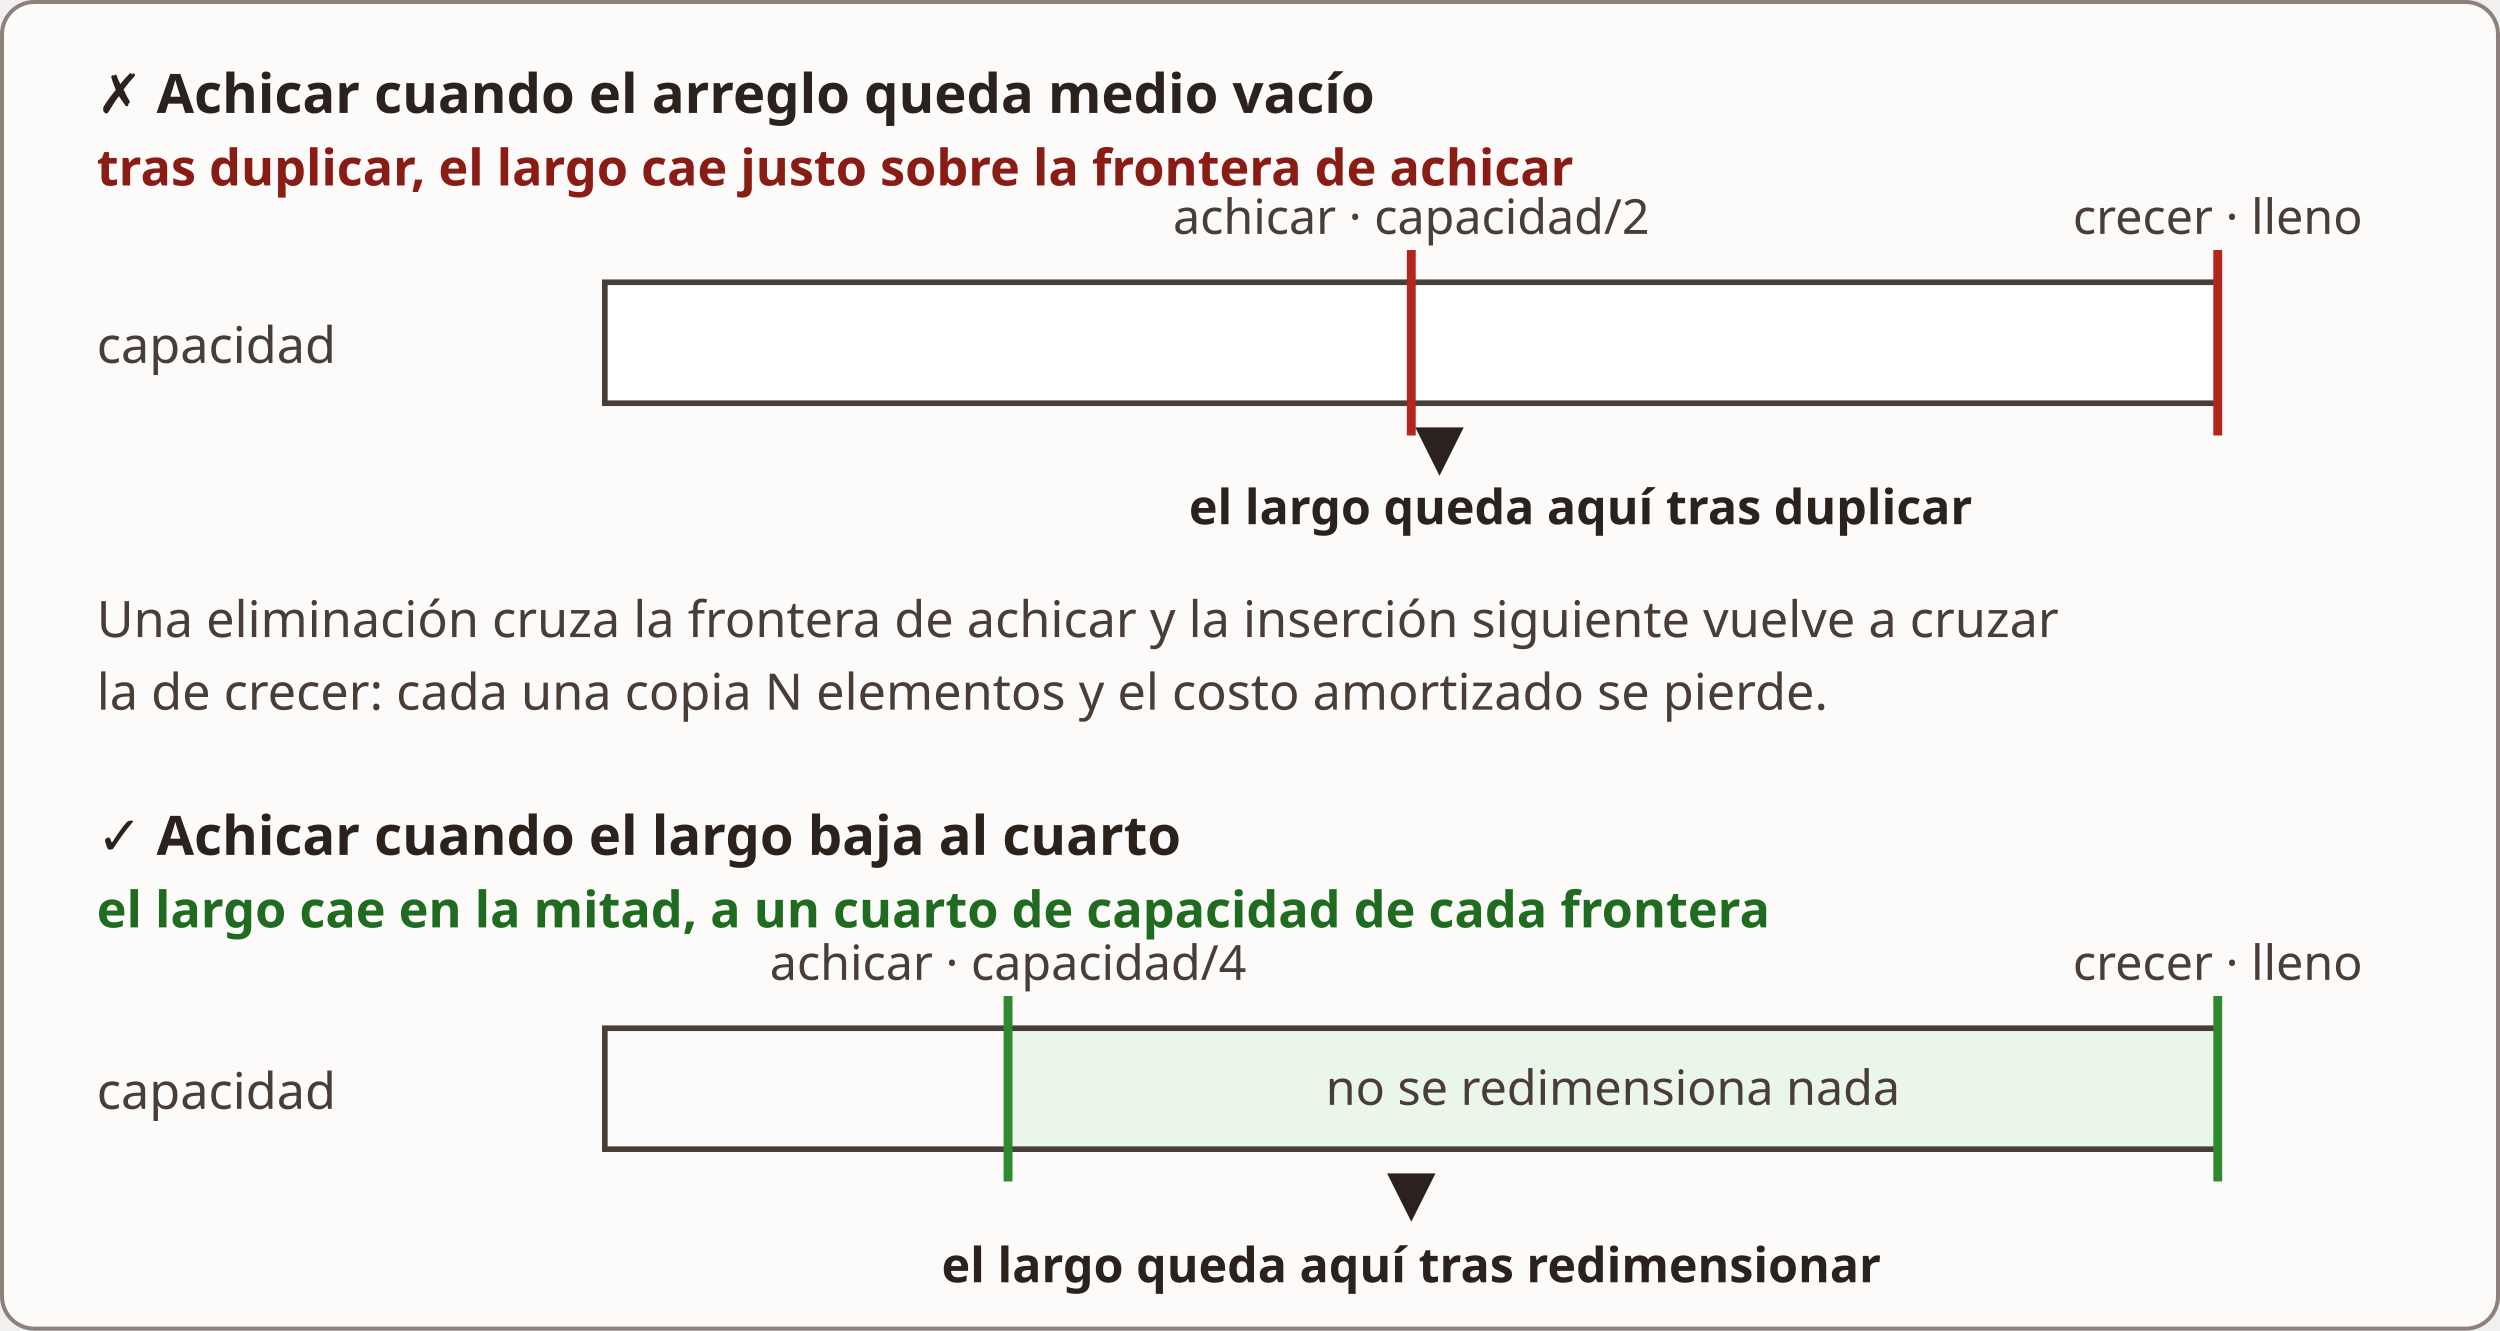
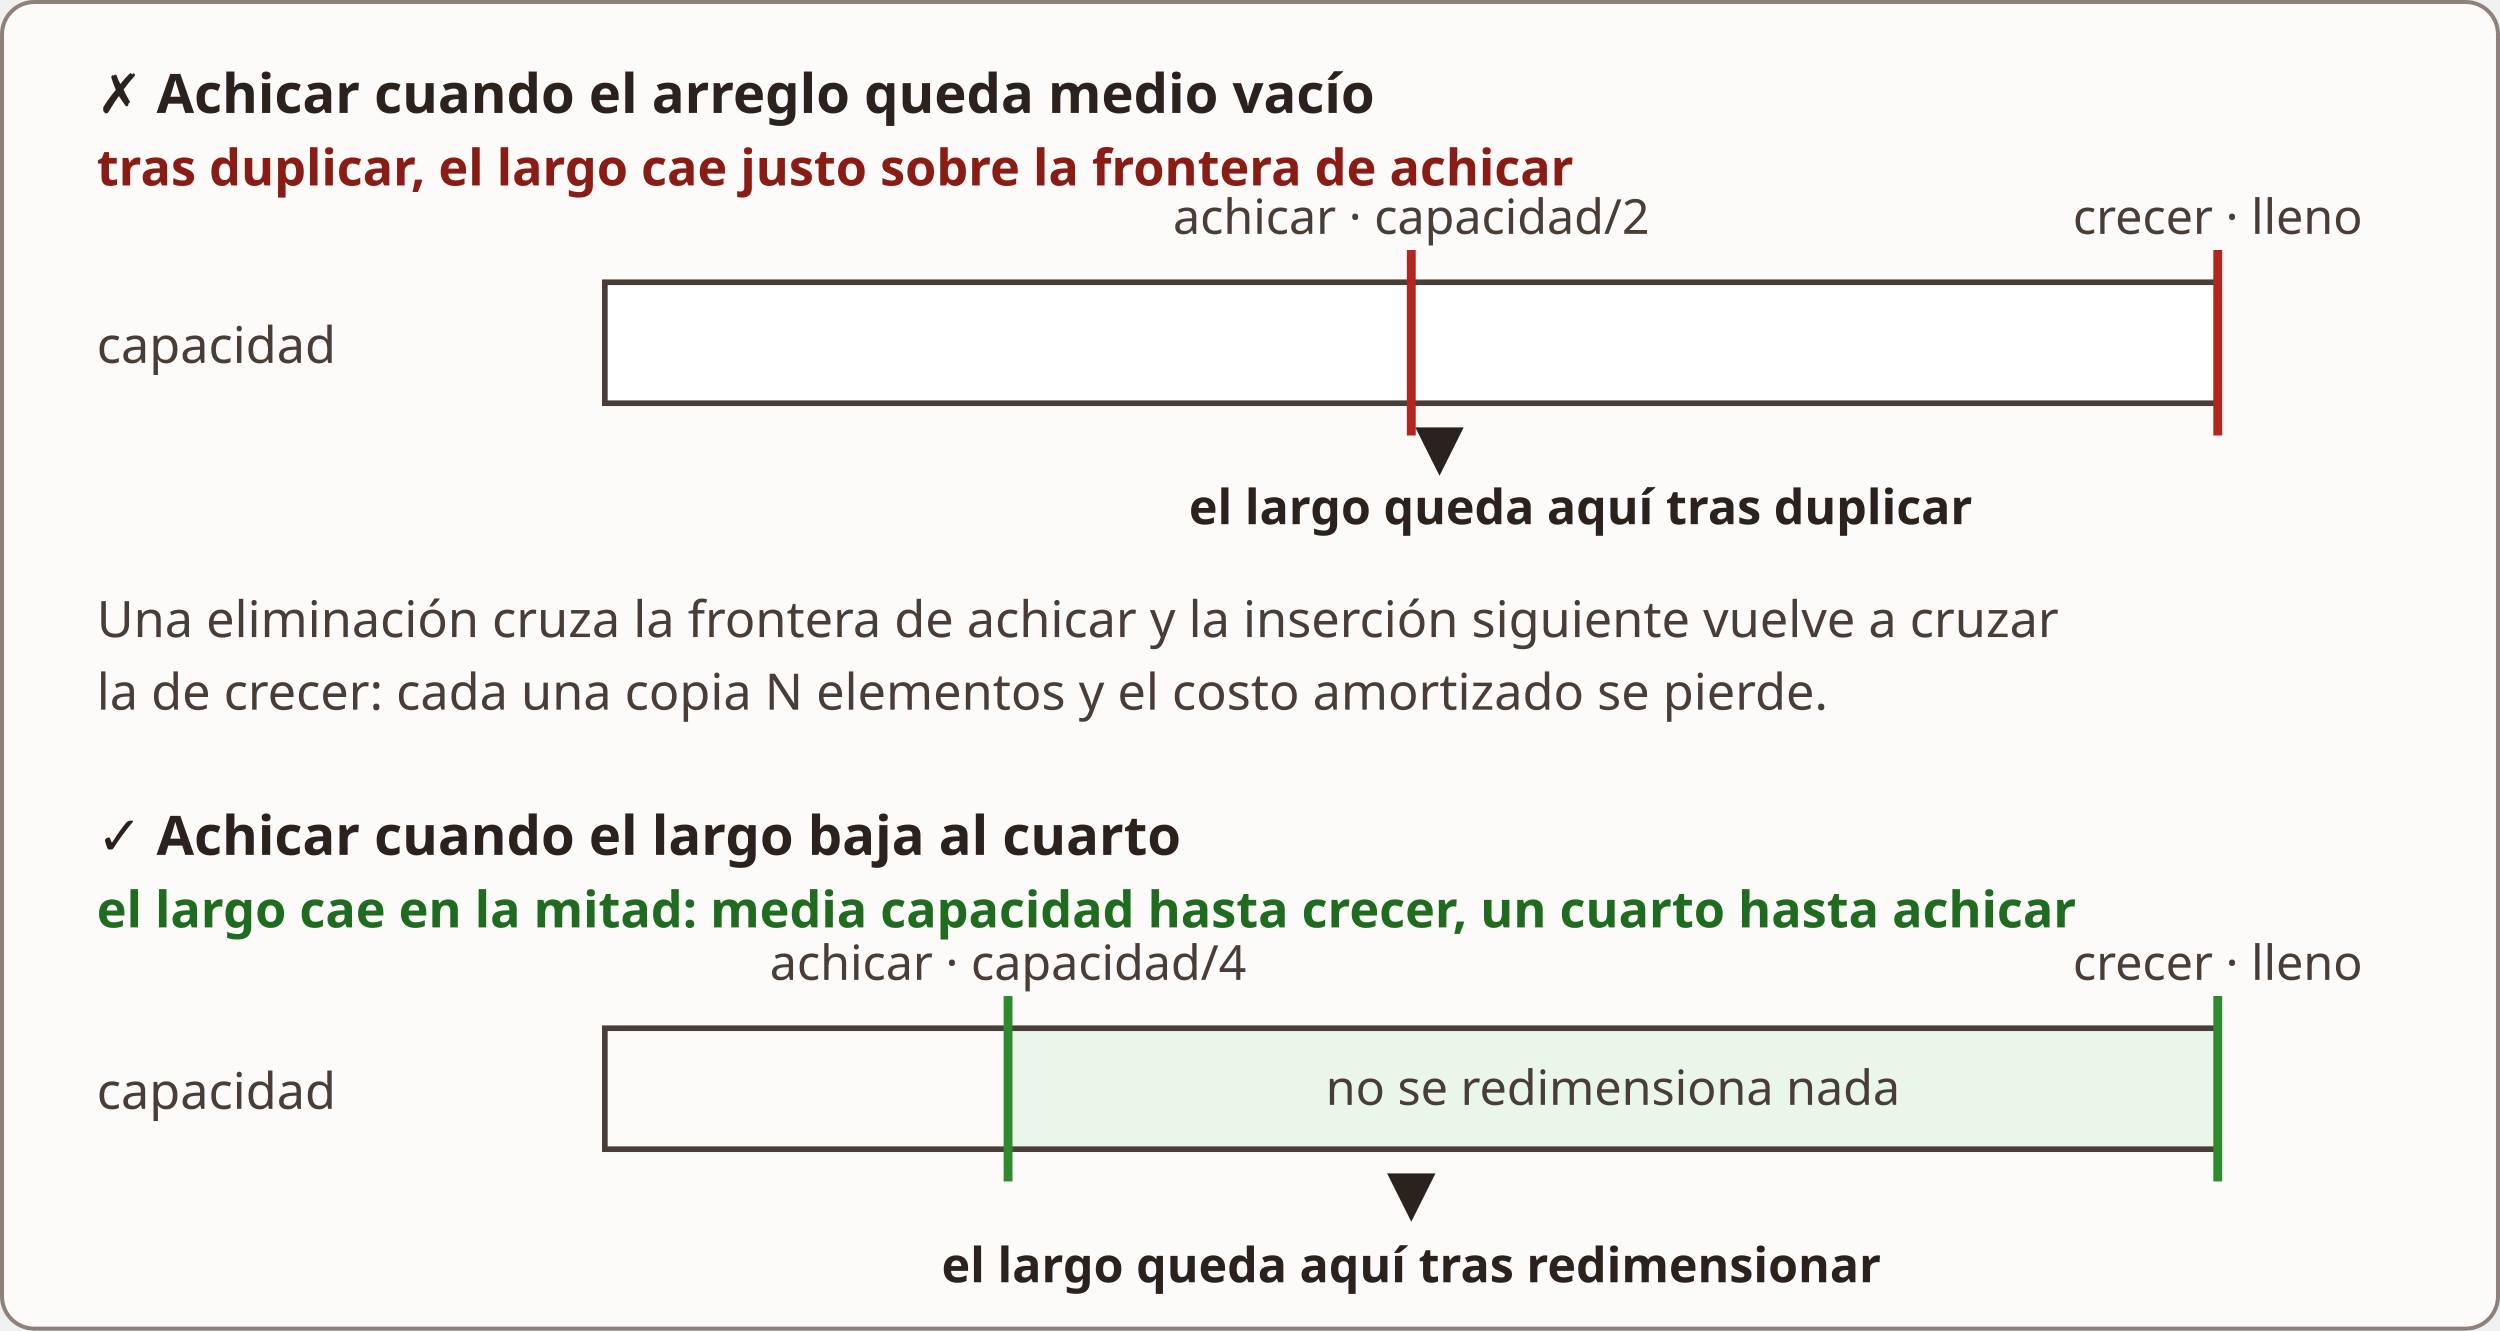
- <svg xmlns="http://www.w3.org/2000/svg" viewBox="0 0 620 330" width="620" height="330" role="img" aria-label="Dos barras que representan la capacidad de un arreglo, con las fronteras que disparan un redimensionamiento y el punto donde queda el largo justo después de uno. En la regla mala, achicar se dispara en la mitad y el largo cae exactamente ahí tras duplicar, así que la operación siguiente vuelve a redimensionar. En la regla del cuarto, achicar se dispara en el cuarto y el largo cae en la mitad, a un cuarto de capacidad de distancia de las dos fronteras.">
+ <svg xmlns="http://www.w3.org/2000/svg" viewBox="0 0 620 330" width="620" height="330" role="img" aria-label="Dos barras que representan la capacidad de un arreglo, con las fronteras que disparan un redimensionamiento y el punto donde queda el largo justo después de uno. En la regla mala, achicar se dispara en la mitad y el largo cae exactamente ahí tras duplicar, así que la operación siguiente vuelve a redimensionar. En la regla del cuarto, achicar se dispara en el cuarto y el largo cae en la mitad, a media capacidad de la frontera de crecer y a un cuarto de la de achicar.">
  <style>
    .panel { fill: #fdfbf9; stroke: #8e817c; stroke-width: 1; }
    .barra { fill: #ffffff; stroke: #493d37; stroke-width: 1.4; }
    .franja { fill: #eaf6ea; stroke: none; }
    .marca { stroke: #b3261e; stroke-width: 2.2; }
    .marca-ok { stroke: #2f8a2f; stroke-width: 2.2; }
    .aguja { fill: #2b221d; }
    .t { fill: #493d37; font-family: system-ui, sans-serif; font-size: 12.5px; }
    .tc { fill: #493d37; font-family: system-ui, sans-serif; font-size: 12px; text-anchor: middle; }
    .tcb { fill: #2b221d; font-family: system-ui, sans-serif; font-size: 12px; font-weight: 600; text-anchor: middle; }
    .paso { fill: #2b221d; font-family: system-ui, sans-serif; font-size: 13.5px; font-weight: 600; }
    .mal { fill: #8a1c16; font-family: system-ui, sans-serif; font-size: 12.5px; font-weight: 600; }
    .bien { fill: #1f6b1f; font-family: system-ui, sans-serif; font-size: 12.5px; font-weight: 600; }
  </style>
  <rect x="0.5" y="0.5" width="619" height="329" rx="8" class="panel" />
  <text x="24" y="28" class="paso">✗ Achicar cuando el arreglo queda medio vacío</text>
  <text x="24" y="46" class="mal">tras duplicar, el largo cae justo sobre la frontera de achicar</text>
  <rect x="150" y="70" width="400" height="30" class="barra" />
  <line x1="350" y1="62" x2="350" y2="108" class="marca" />
  <line x1="550" y1="62" x2="550" y2="108" class="marca" />
  <text x="350" y="58" class="tc">achicar · capacidad/2</text>
  <text x="550" y="58" class="tc">crecer · lleno</text>
  <path d="M 357 118 L 351 106 L 363 106 z" class="aguja" />
  <text x="392" y="130" class="tcb">el largo queda aquí tras duplicar</text>
  <text x="24" y="90" class="t">capacidad</text>
  <text x="24" y="158" class="t">Una eliminación cruza la frontera de achicar y la inserción siguiente vuelve a cruzar</text>
  <text x="24" y="176" class="t">la de crecer: cada una copia N elementos y el costo amortizado se pierde.</text>
  <text x="24" y="212" class="paso">✓ Achicar cuando el largo baja al cuarto</text>
-   <text x="24" y="230" class="bien">el largo cae en la mitad, a un cuarto de capacidad de cada frontera</text>
+   <text x="24" y="230" class="bien">el largo cae en la mitad: media capacidad hasta crecer, un cuarto hasta achicar</text>
  <rect x="250" y="255" width="300" height="30" class="franja" />
  <rect x="150" y="255" width="400" height="30" fill="none" stroke="#493d37" stroke-width="1.4" />
  <line x1="250" y1="247" x2="250" y2="293" class="marca-ok" />
  <line x1="550" y1="247" x2="550" y2="293" class="marca-ok" />
  <text x="250" y="243" class="tc">achicar · capacidad/4</text>
  <text x="550" y="243" class="tc">crecer · lleno</text>
  <text x="400" y="274" class="tc">no se redimensiona nada</text>
  <path d="M 350 303 L 344 291 L 356 291 z" class="aguja" />
  <text x="350" y="318" class="tcb">el largo queda aquí tras redimensionar</text>
  <text x="24" y="275" class="t">capacidad</text>
</svg>
